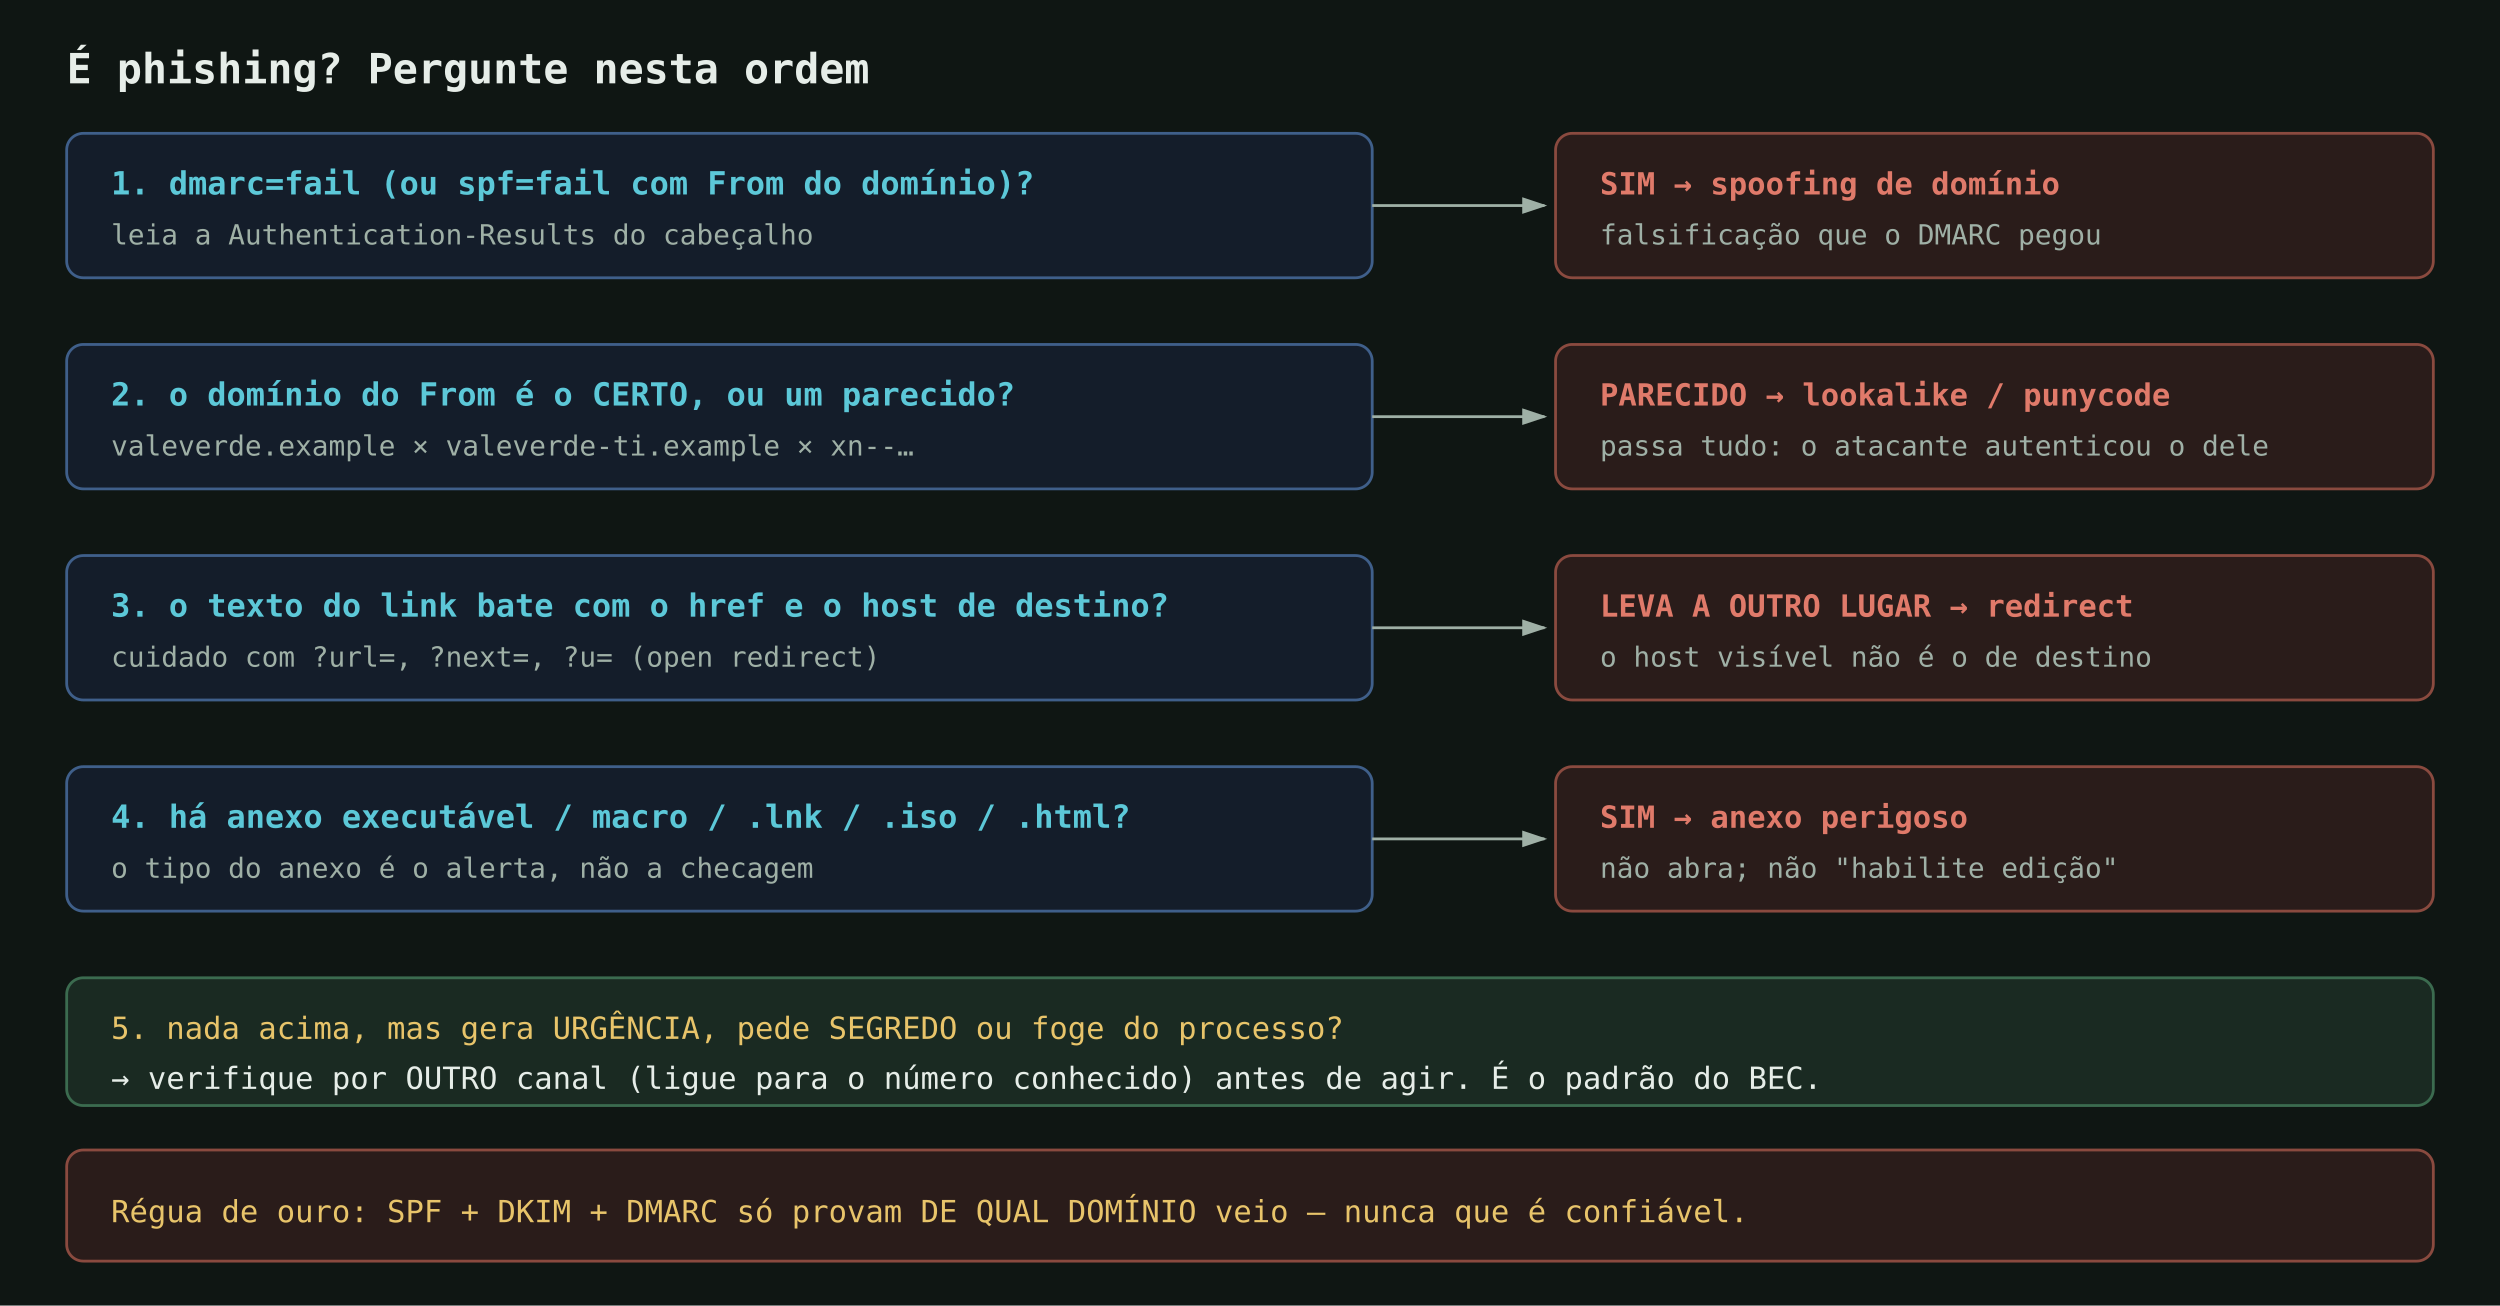
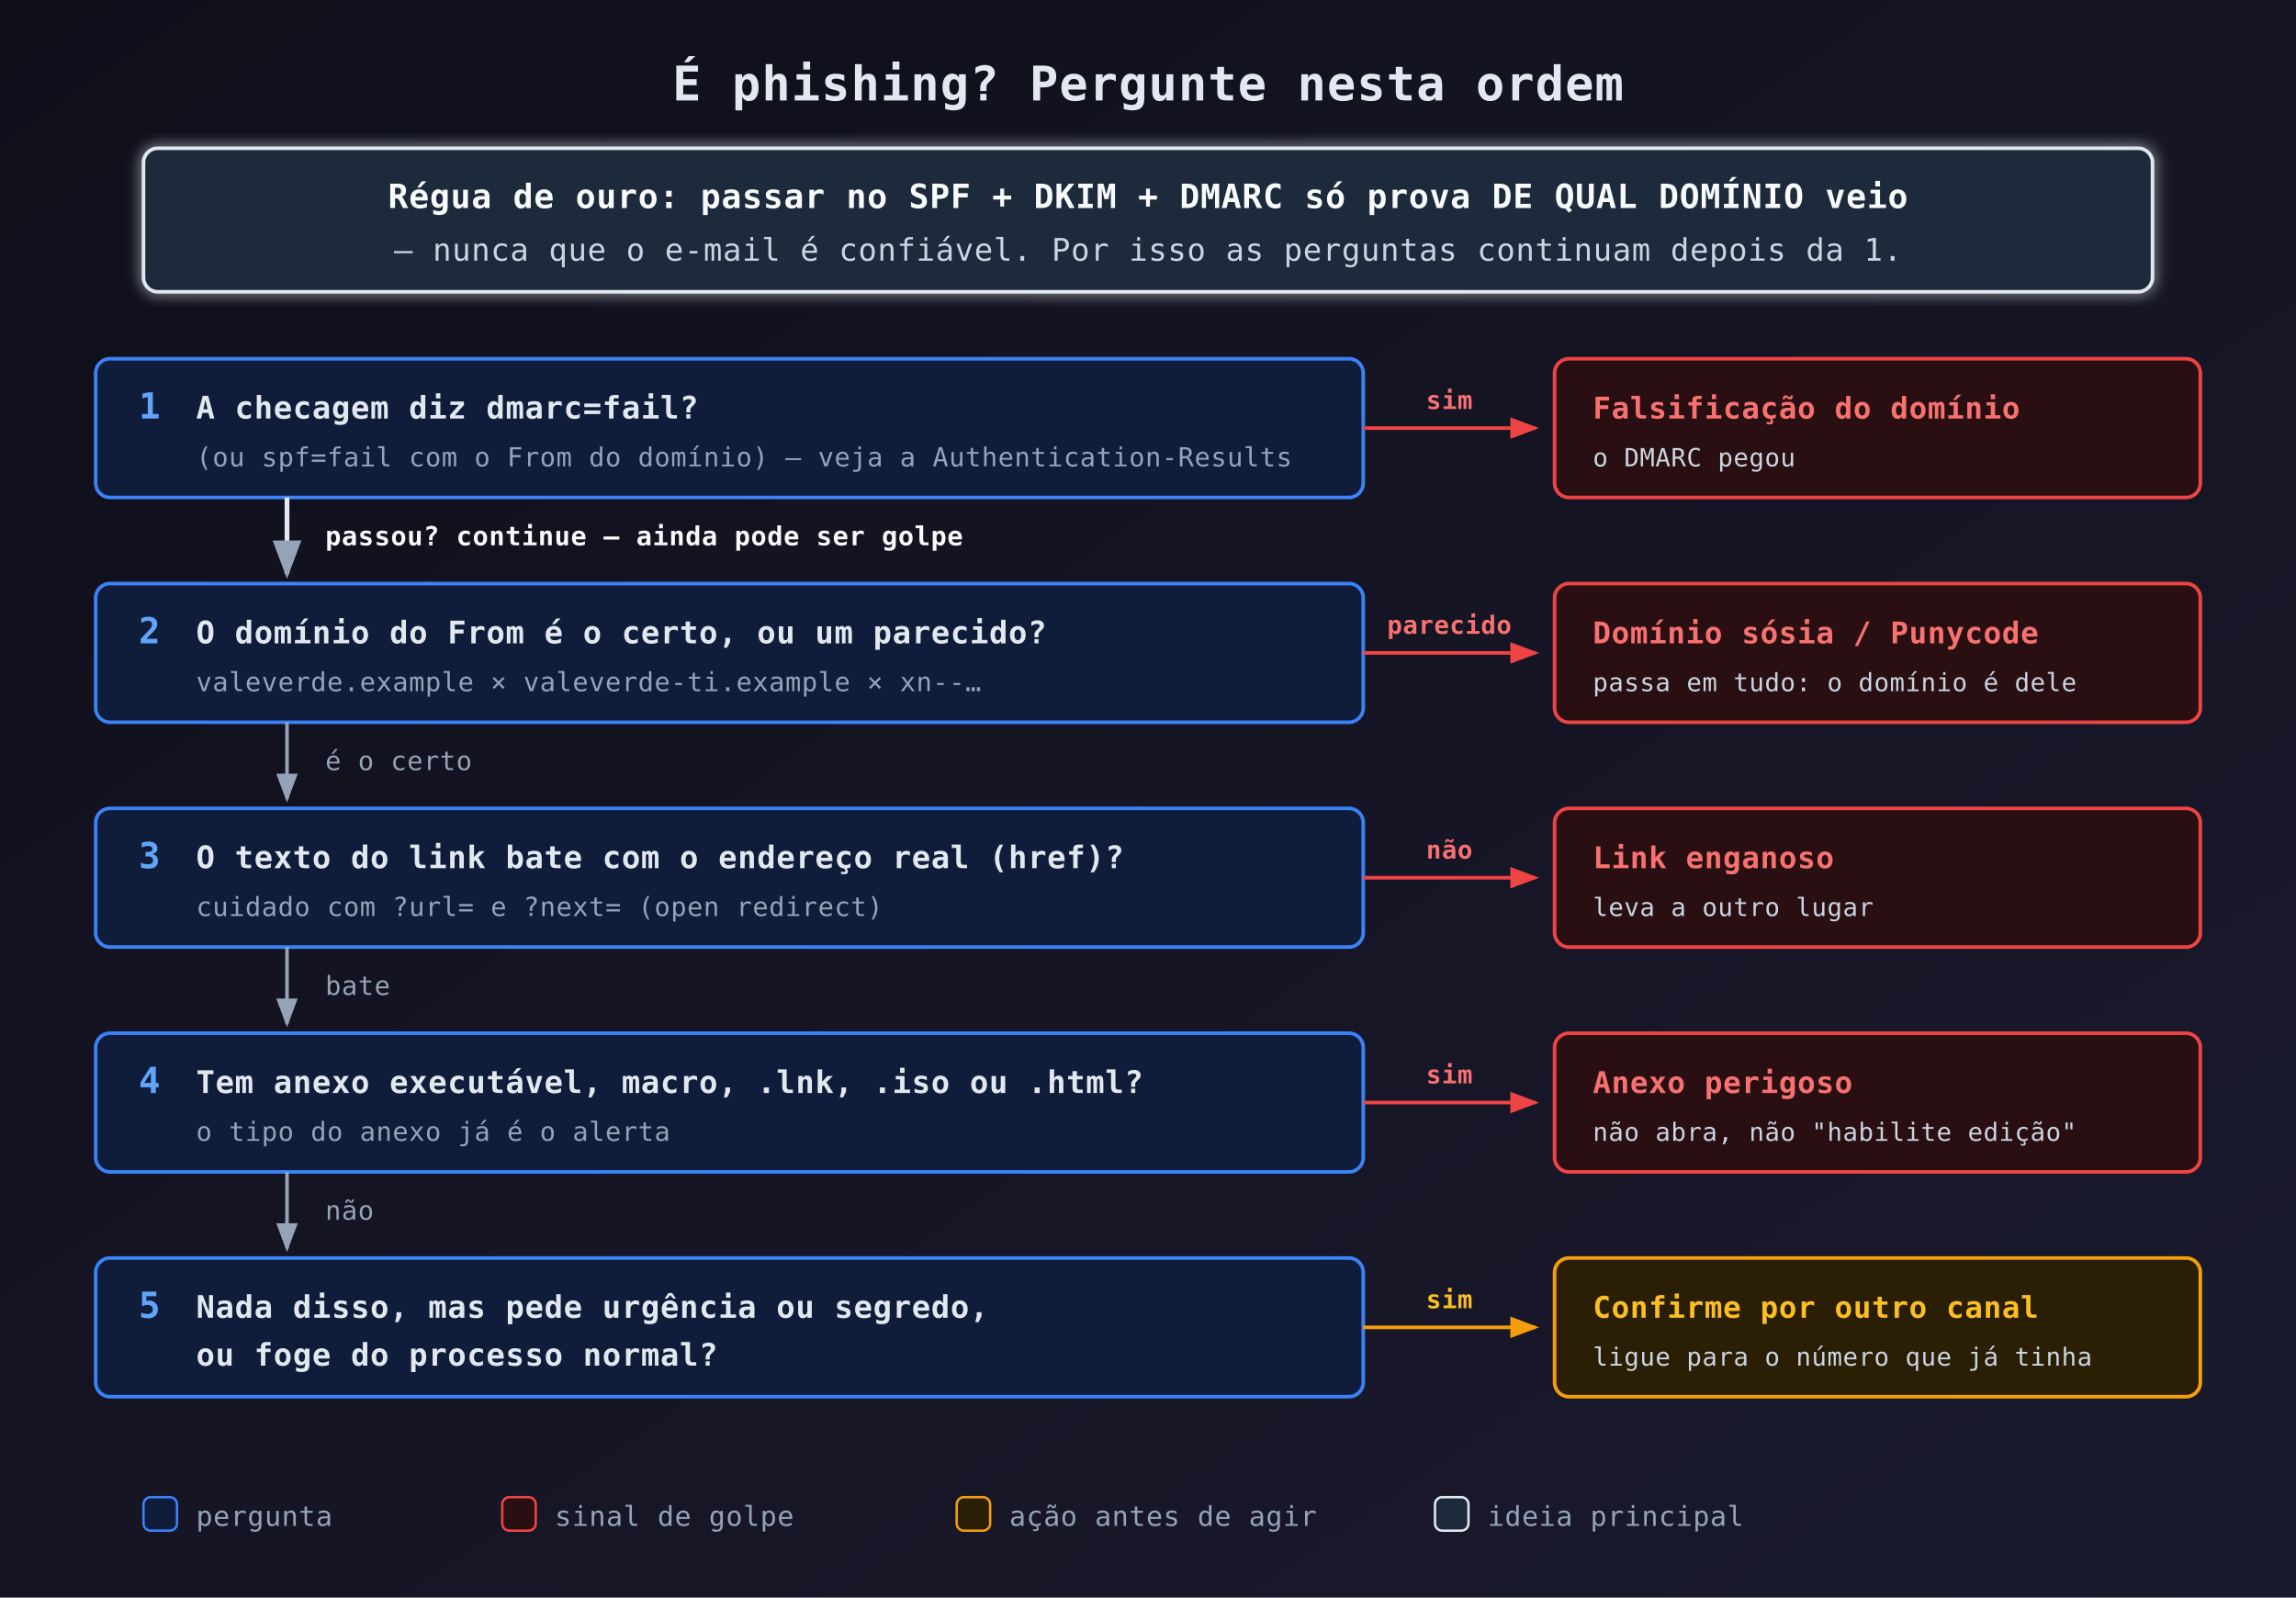
- <svg xmlns="http://www.w3.org/2000/svg" viewBox="0 0 900 470" role="img" aria-labelledby="t d">
+ <svg xmlns="http://www.w3.org/2000/svg" viewBox="0 0 960 668" width="960" height="668" fill="#e2e8f0" role="img" aria-labelledby="t d">
  <style>
-     text { font-family: ui-monospace, "DejaVu Sans Mono", Menlo, Consolas, monospace; fill: #e6ede8; }
-     .t { font-size: 15px; font-weight: 700; }
-     .q { font-size: 11.5px; font-weight: 700; fill: #5cc8d8; }
-     .b { font-size: 11px; }
-     .s { font-size: 10px; fill: #9fb0a6; }
-     .r { font-size: 11px; font-weight: 700; fill: #e07a6a; }
-     .w { font-size: 11px; fill: #e8c46a; }
+     text { font-family: 'DejaVu Sans Mono', 'SF Mono', 'Fira Code', 'Cascadia Code', 'Courier New', monospace; letter-spacing: 0.02em; }
+     .title { font-size: 20px; font-weight: 700; }
+     .rule1 { font-size: 14px; font-weight: 700; fill: #f8fafc; }
+     .rule2 { font-size: 13px; fill: #cbd5e1; }
+     .q { font-size: 13px; font-weight: 700; }
+     .num { font-size: 15px; font-weight: 700; fill: #60a5fa; }
+     .sub { font-size: 11px; fill: #94a3b8; }
+     .v { font-size: 12.5px; font-weight: 700; }
+     .vs { font-size: 10.5px; fill: #cbd5e1; }
+     .yes { font-size: 10.5px; font-weight: 700; }
+     .no { font-size: 11px; fill: #94a3b8; }
+     .nokey { font-size: 11px; font-weight: 700; fill: #f8fafc; }
+     .leg { font-size: 11.5px; fill: #94a3b8; }
  </style>
  <defs>
-     <marker id="a" markerWidth="10" markerHeight="10" refX="8" refY="3" orient="auto">
-       <path d="M0,0 L9,3 L0,6 Z" fill="#9fb0a6" />
+     <linearGradient id="bg-grad" x1="0%" y1="0%" x2="100%" y2="100%">
+       <stop offset="0%" stop-color="#0f0f1a" />
+       <stop offset="100%" stop-color="#1a1a2e" />
+     </linearGradient>
+     <marker id="arrow-gray" markerWidth="8" markerHeight="6" refX="7" refY="3" orient="auto">
+       <polygon points="0 0, 8 3, 0 6" fill="#94a3b8" />
    </marker>
+     <marker id="arrow-red" markerWidth="8" markerHeight="6" refX="7" refY="3" orient="auto">
+       <polygon points="0 0, 8 3, 0 6" fill="#ef4444" />
+     </marker>
+     <marker id="arrow-amber" markerWidth="8" markerHeight="6" refX="7" refY="3" orient="auto">
+       <polygon points="0 0, 8 3, 0 6" fill="#f59e0b" />
+     </marker>
+     <filter id="glow-white">
+       <feGaussianBlur stdDeviation="3" result="blur" />
+       <feMerge>
+         <feMergeNode in="blur" />
+         <feMergeNode in="SourceGraphic" />
+       </feMerge>
+     </filter>
  </defs>
-   <rect x="0" y="0" width="900" height="470" fill="#0f1613" />
-   <text class="t" x="24" y="30">É phishing? Pergunte nesta ordem</text>
-   <rect x="24" y="48" width="470" height="52" rx="6" fill="#141d2a" stroke="#3f5f8a" />
-   <text class="q" x="40" y="70">1. dmarc=fail  (ou spf=fail com From do domínio)?</text>
-   <text class="s" x="40" y="88">leia a Authentication-Results do cabeçalho</text>
-   <rect x="560" y="48" width="316" height="52" rx="6" fill="#2a1c1a" stroke="#8a4a3f" />
-   <text class="r" x="576" y="70">SIM → spoofing de domínio</text>
-   <text class="s" x="576" y="88">falsificação que o DMARC pegou</text>
-   <line x1="494" y1="74" x2="556" y2="74" stroke="#9fb0a6" marker-end="url(#a)" />
-   <rect x="24" y="124" width="470" height="52" rx="6" fill="#141d2a" stroke="#3f5f8a" />
-   <text class="q" x="40" y="146">2. o domínio do From é o CERTO, ou um parecido?</text>
-   <text class="s" x="40" y="164">valeverde.example × valeverde-ti.example × xn--…</text>
-   <rect x="560" y="124" width="316" height="52" rx="6" fill="#2a1c1a" stroke="#8a4a3f" />
-   <text class="r" x="576" y="146">PARECIDO → lookalike / punycode</text>
-   <text class="s" x="576" y="164">passa tudo: o atacante autenticou o dele</text>
-   <line x1="494" y1="150" x2="556" y2="150" stroke="#9fb0a6" marker-end="url(#a)" />
-   <rect x="24" y="200" width="470" height="52" rx="6" fill="#141d2a" stroke="#3f5f8a" />
-   <text class="q" x="40" y="222">3. o texto do link bate com o href e o host de destino?</text>
-   <text class="s" x="40" y="240">cuidado com ?url=, ?next=, ?u= (open redirect)</text>
-   <rect x="560" y="200" width="316" height="52" rx="6" fill="#2a1c1a" stroke="#8a4a3f" />
-   <text class="r" x="576" y="222">LEVA A OUTRO LUGAR → redirect</text>
-   <text class="s" x="576" y="240">o host visível não é o de destino</text>
-   <line x1="494" y1="226" x2="556" y2="226" stroke="#9fb0a6" marker-end="url(#a)" />
-   <rect x="24" y="276" width="470" height="52" rx="6" fill="#141d2a" stroke="#3f5f8a" />
-   <text class="q" x="40" y="298">4. há anexo executável / macro / .lnk / .iso / .html?</text>
-   <text class="s" x="40" y="316">o tipo do anexo é o alerta, não a checagem</text>
-   <rect x="560" y="276" width="316" height="52" rx="6" fill="#2a1c1a" stroke="#8a4a3f" />
-   <text class="r" x="576" y="298">SIM → anexo perigoso</text>
-   <text class="s" x="576" y="316">não abra; não "habilite edição"</text>
-   <line x1="494" y1="302" x2="556" y2="302" stroke="#9fb0a6" marker-end="url(#a)" />
-   <rect x="24" y="352" width="852" height="46" rx="6" fill="#1a2a22" stroke="#3b6b4f" />
-   <text class="w" x="40" y="374">5. nada acima, mas gera URGÊNCIA, pede SEGREDO ou foge do processo?</text>
-   <text class="b" x="40" y="392">→ verifique por OUTRO canal (ligue para o número conhecido) antes de agir. É o padrão do BEC.</text>
-   <rect x="24" y="414" width="852" height="40" rx="6" fill="#2a1c1a" stroke="#8a4a3f" />
-   <text class="w" x="40" y="440">Régua de ouro: SPF + DKIM + DMARC só provam DE QUAL DOMÍNIO veio — nunca que é confiável.</text>
+   <rect width="960" height="668" fill="url(#bg-grad)" />
+   <text class="title" x="480" y="42" text-anchor="middle">É phishing? Pergunte nesta ordem</text>
+   <rect x="60" y="62" width="840" height="60" rx="6" fill="#1e293b" stroke="#e2e8f0" stroke-width="1.5" filter="url(#glow-white)" />
+   <text class="rule1" x="480" y="87" text-anchor="middle">Régua de ouro: passar no SPF + DKIM + DMARC só prova DE QUAL DOMÍNIO veio</text>
+   <text class="rule2" x="480" y="109" text-anchor="middle">— nunca que o e-mail é confiável. Por isso as perguntas continuam depois da 1.</text>
+   <rect x="40" y="150" width="530" height="58" rx="6" fill="#0f1d3a" stroke="#3b82f6" stroke-width="1.5" />
+   <text class="num" x="58" y="175">1</text>
+   <text class="q" x="82" y="175">A checagem diz dmarc=fail?</text>
+   <text class="sub" x="82" y="195">(ou spf=fail com o From do domínio) — veja a Authentication-Results</text>
+   <line x1="570" y1="179" x2="642" y2="179" stroke="#ef4444" stroke-width="1.5" marker-end="url(#arrow-red)" />
+   <text class="yes" x="606" y="171" text-anchor="middle" fill="#f87171">sim</text>
+   <rect x="650" y="150" width="270" height="58" rx="6" fill="#2a0f12" stroke="#ef4444" stroke-width="1.5" />
+   <text class="v" x="666" y="175" fill="#f87171">Falsificação do domínio</text>
+   <text class="vs" x="666" y="195">o DMARC pegou</text>
+   <line x1="120" y1="208" x2="120" y2="240" stroke="#e2e8f0" stroke-width="2" marker-end="url(#arrow-gray)" />
+   <text class="nokey" x="136" y="228">passou? continue — ainda pode ser golpe</text>
+   <rect x="40" y="244" width="530" height="58" rx="6" fill="#0f1d3a" stroke="#3b82f6" stroke-width="1.5" />
+   <text class="num" x="58" y="269">2</text>
+   <text class="q" x="82" y="269">O domínio do From é o certo, ou um parecido?</text>
+   <text class="sub" x="82" y="289">valeverde.example × valeverde-ti.example × xn--…</text>
+   <line x1="570" y1="273" x2="642" y2="273" stroke="#ef4444" stroke-width="1.5" marker-end="url(#arrow-red)" />
+   <text class="yes" x="606" y="265" text-anchor="middle" fill="#f87171">parecido</text>
+   <rect x="650" y="244" width="270" height="58" rx="6" fill="#2a0f12" stroke="#ef4444" stroke-width="1.5" />
+   <text class="v" x="666" y="269" fill="#f87171">Domínio sósia / Punycode</text>
+   <text class="vs" x="666" y="289">passa em tudo: o domínio é dele</text>
+   <line x1="120" y1="302" x2="120" y2="334" stroke="#94a3b8" stroke-width="1.5" marker-end="url(#arrow-gray)" />
+   <text class="no" x="136" y="322">é o certo</text>
+   <rect x="40" y="338" width="530" height="58" rx="6" fill="#0f1d3a" stroke="#3b82f6" stroke-width="1.5" />
+   <text class="num" x="58" y="363">3</text>
+   <text class="q" x="82" y="363">O texto do link bate com o endereço real (href)?</text>
+   <text class="sub" x="82" y="383">cuidado com ?url= e ?next= (open redirect)</text>
+   <line x1="570" y1="367" x2="642" y2="367" stroke="#ef4444" stroke-width="1.5" marker-end="url(#arrow-red)" />
+   <text class="yes" x="606" y="359" text-anchor="middle" fill="#f87171">não</text>
+   <rect x="650" y="338" width="270" height="58" rx="6" fill="#2a0f12" stroke="#ef4444" stroke-width="1.5" />
+   <text class="v" x="666" y="363" fill="#f87171">Link enganoso</text>
+   <text class="vs" x="666" y="383">leva a outro lugar</text>
+   <line x1="120" y1="396" x2="120" y2="428" stroke="#94a3b8" stroke-width="1.5" marker-end="url(#arrow-gray)" />
+   <text class="no" x="136" y="416">bate</text>
+   <rect x="40" y="432" width="530" height="58" rx="6" fill="#0f1d3a" stroke="#3b82f6" stroke-width="1.5" />
+   <text class="num" x="58" y="457">4</text>
+   <text class="q" x="82" y="457">Tem anexo executável, macro, .lnk, .iso ou .html?</text>
+   <text class="sub" x="82" y="477">o tipo do anexo já é o alerta</text>
+   <line x1="570" y1="461" x2="642" y2="461" stroke="#ef4444" stroke-width="1.5" marker-end="url(#arrow-red)" />
+   <text class="yes" x="606" y="453" text-anchor="middle" fill="#f87171">sim</text>
+   <rect x="650" y="432" width="270" height="58" rx="6" fill="#2a0f12" stroke="#ef4444" stroke-width="1.5" />
+   <text class="v" x="666" y="457" fill="#f87171">Anexo perigoso</text>
+   <text class="vs" x="666" y="477">não abra, não "habilite edição"</text>
+   <line x1="120" y1="490" x2="120" y2="522" stroke="#94a3b8" stroke-width="1.5" marker-end="url(#arrow-gray)" />
+   <text class="no" x="136" y="510">não</text>
+   <rect x="40" y="526" width="530" height="58" rx="6" fill="#0f1d3a" stroke="#3b82f6" stroke-width="1.5" />
+   <text class="num" x="58" y="551">5</text>
+   <text class="q" x="82" y="551">Nada disso, mas pede urgência ou segredo,</text>
+   <text class="q" x="82" y="571">ou foge do processo normal?</text>
+   <line x1="570" y1="555" x2="642" y2="555" stroke="#f59e0b" stroke-width="1.5" marker-end="url(#arrow-amber)" />
+   <text class="yes" x="606" y="547" text-anchor="middle" fill="#fbbf24">sim</text>
+   <rect x="650" y="526" width="270" height="58" rx="6" fill="#2a1f05" stroke="#f59e0b" stroke-width="1.5" />
+   <text class="v" x="666" y="551" fill="#fbbf24">Confirme por outro canal</text>
+   <text class="vs" x="666" y="571">ligue para o número que já tinha</text>
+   <rect x="60" y="626" width="14" height="14" rx="3" fill="#0f1d3a" stroke="#3b82f6" />
+   <text class="leg" x="82" y="638">pergunta</text>
+   <rect x="210" y="626" width="14" height="14" rx="3" fill="#2a0f12" stroke="#ef4444" />
+   <text class="leg" x="232" y="638">sinal de golpe</text>
+   <rect x="400" y="626" width="14" height="14" rx="3" fill="#2a1f05" stroke="#f59e0b" />
+   <text class="leg" x="422" y="638">ação antes de agir</text>
+   <rect x="600" y="626" width="14" height="14" rx="3" fill="#1e293b" stroke="#e2e8f0" />
+   <text class="leg" x="622" y="638">ideia principal</text>
</svg>
